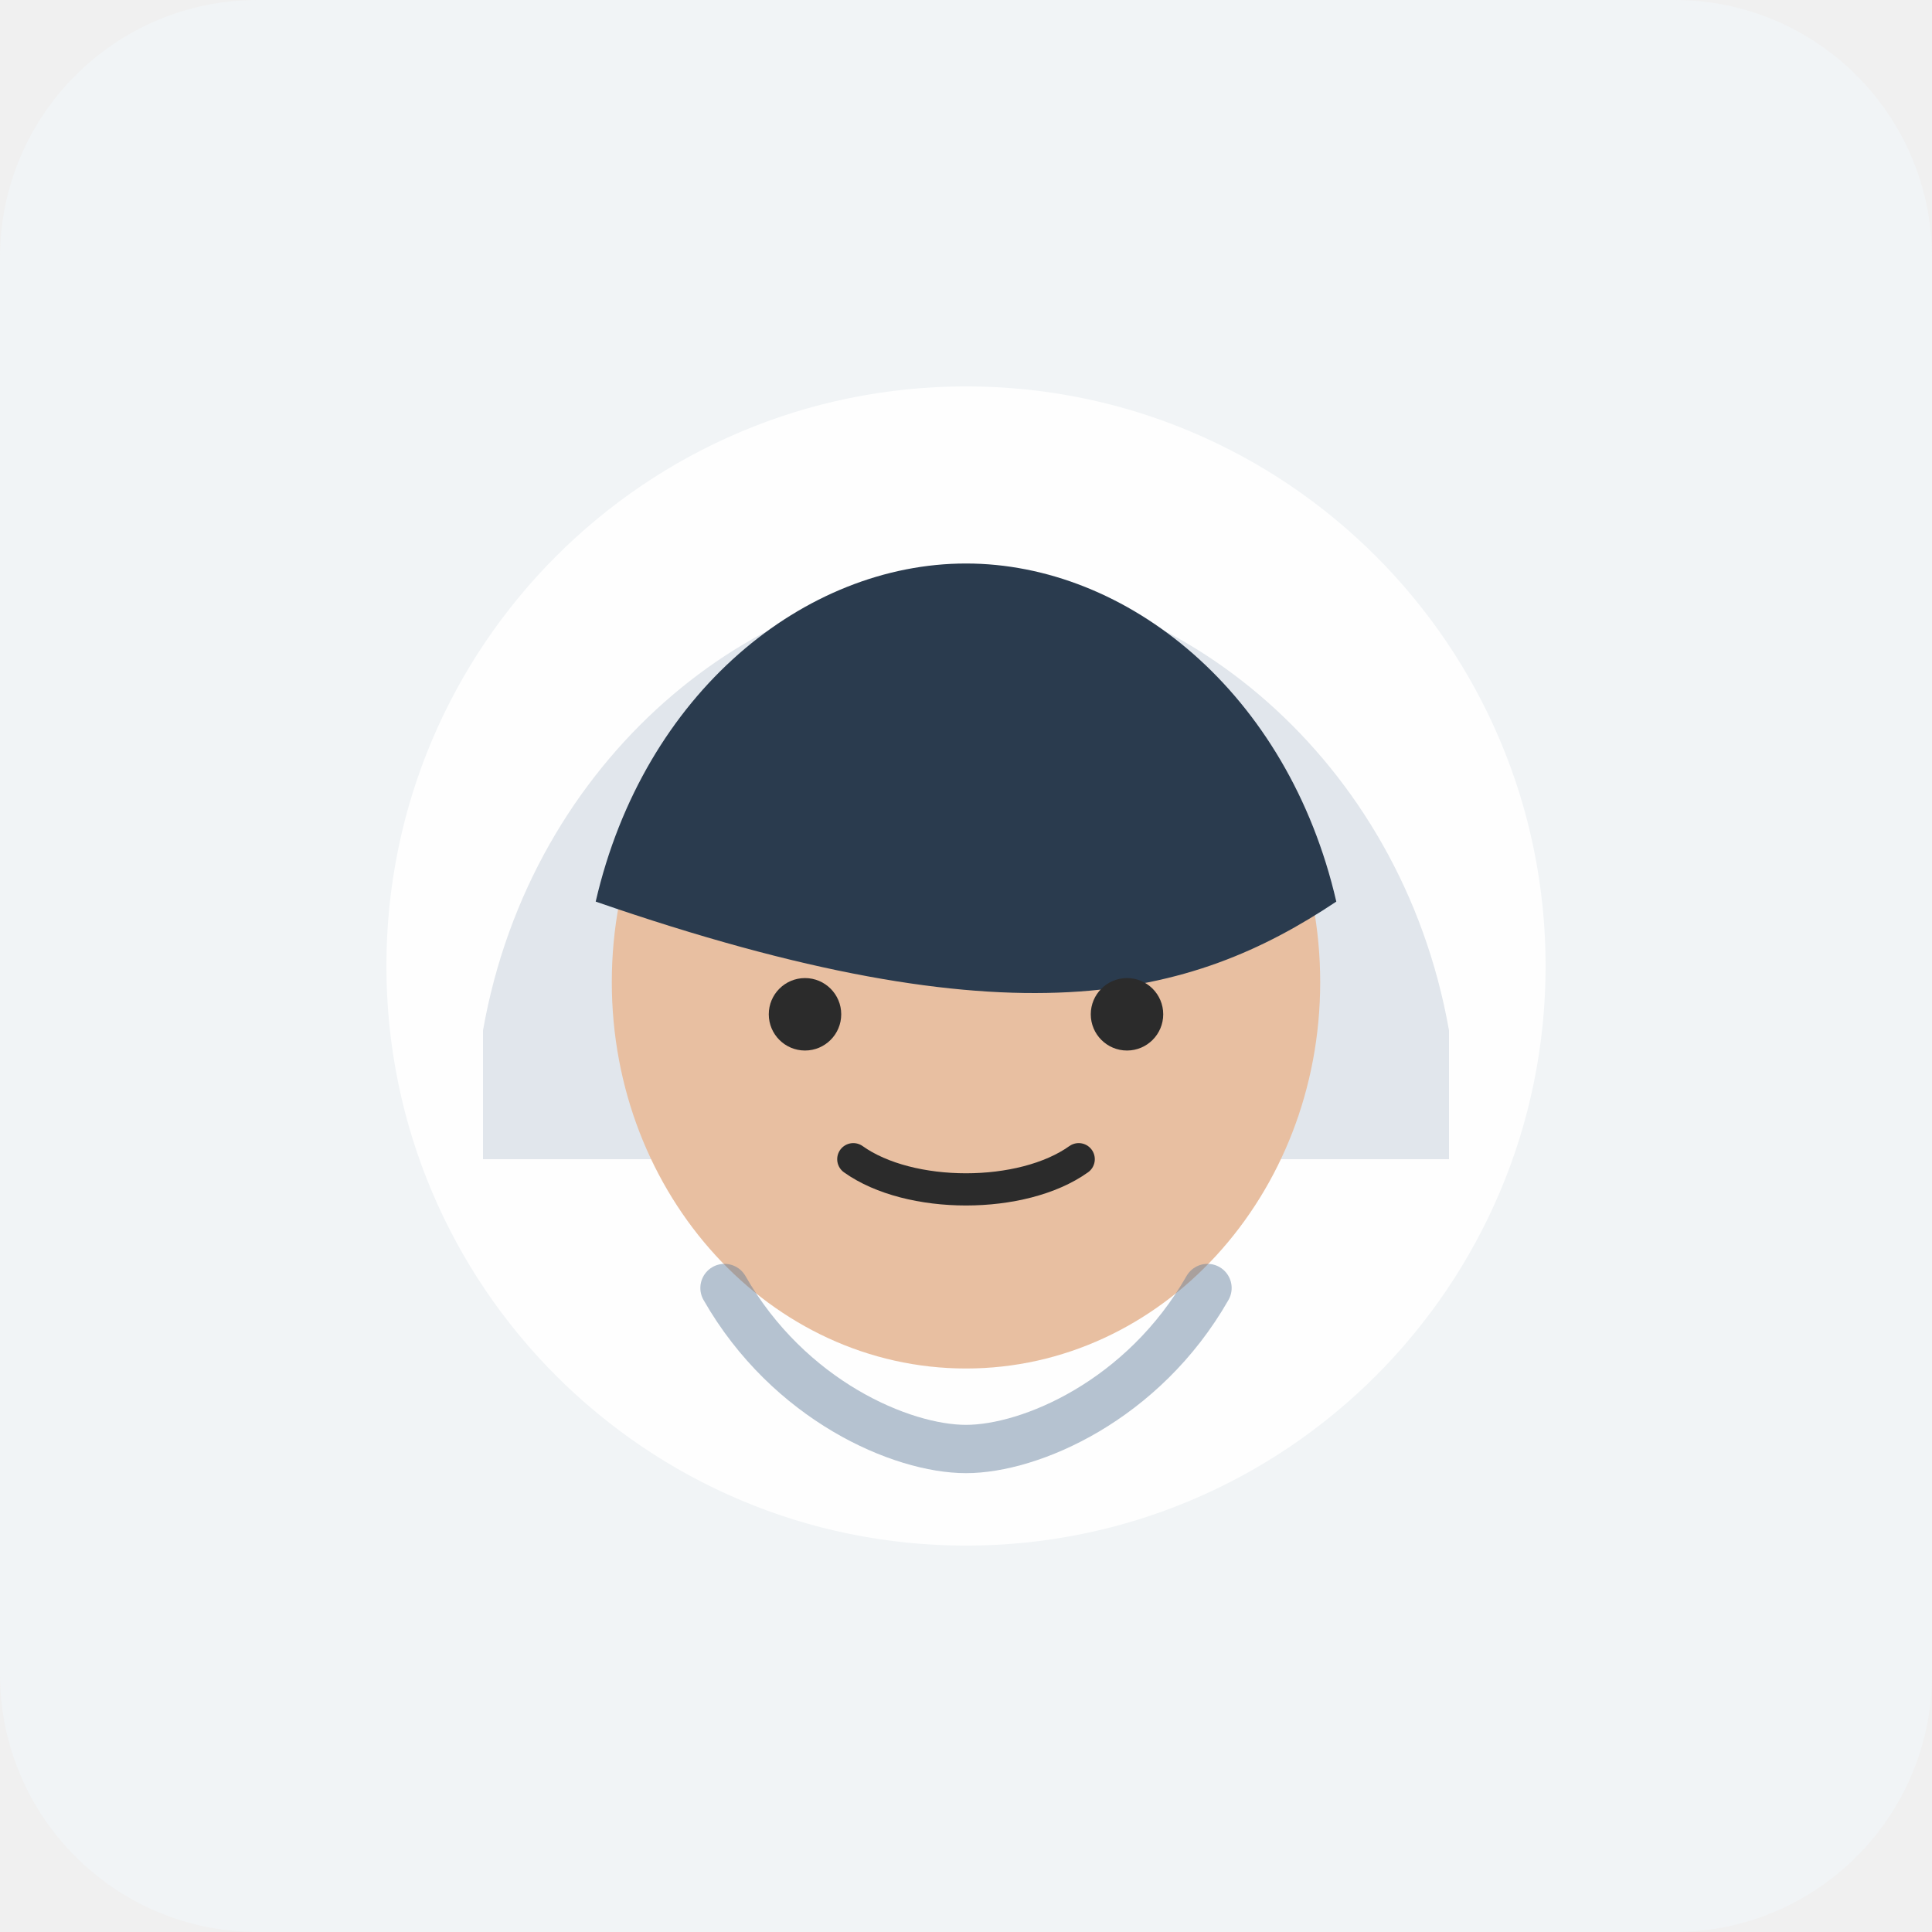
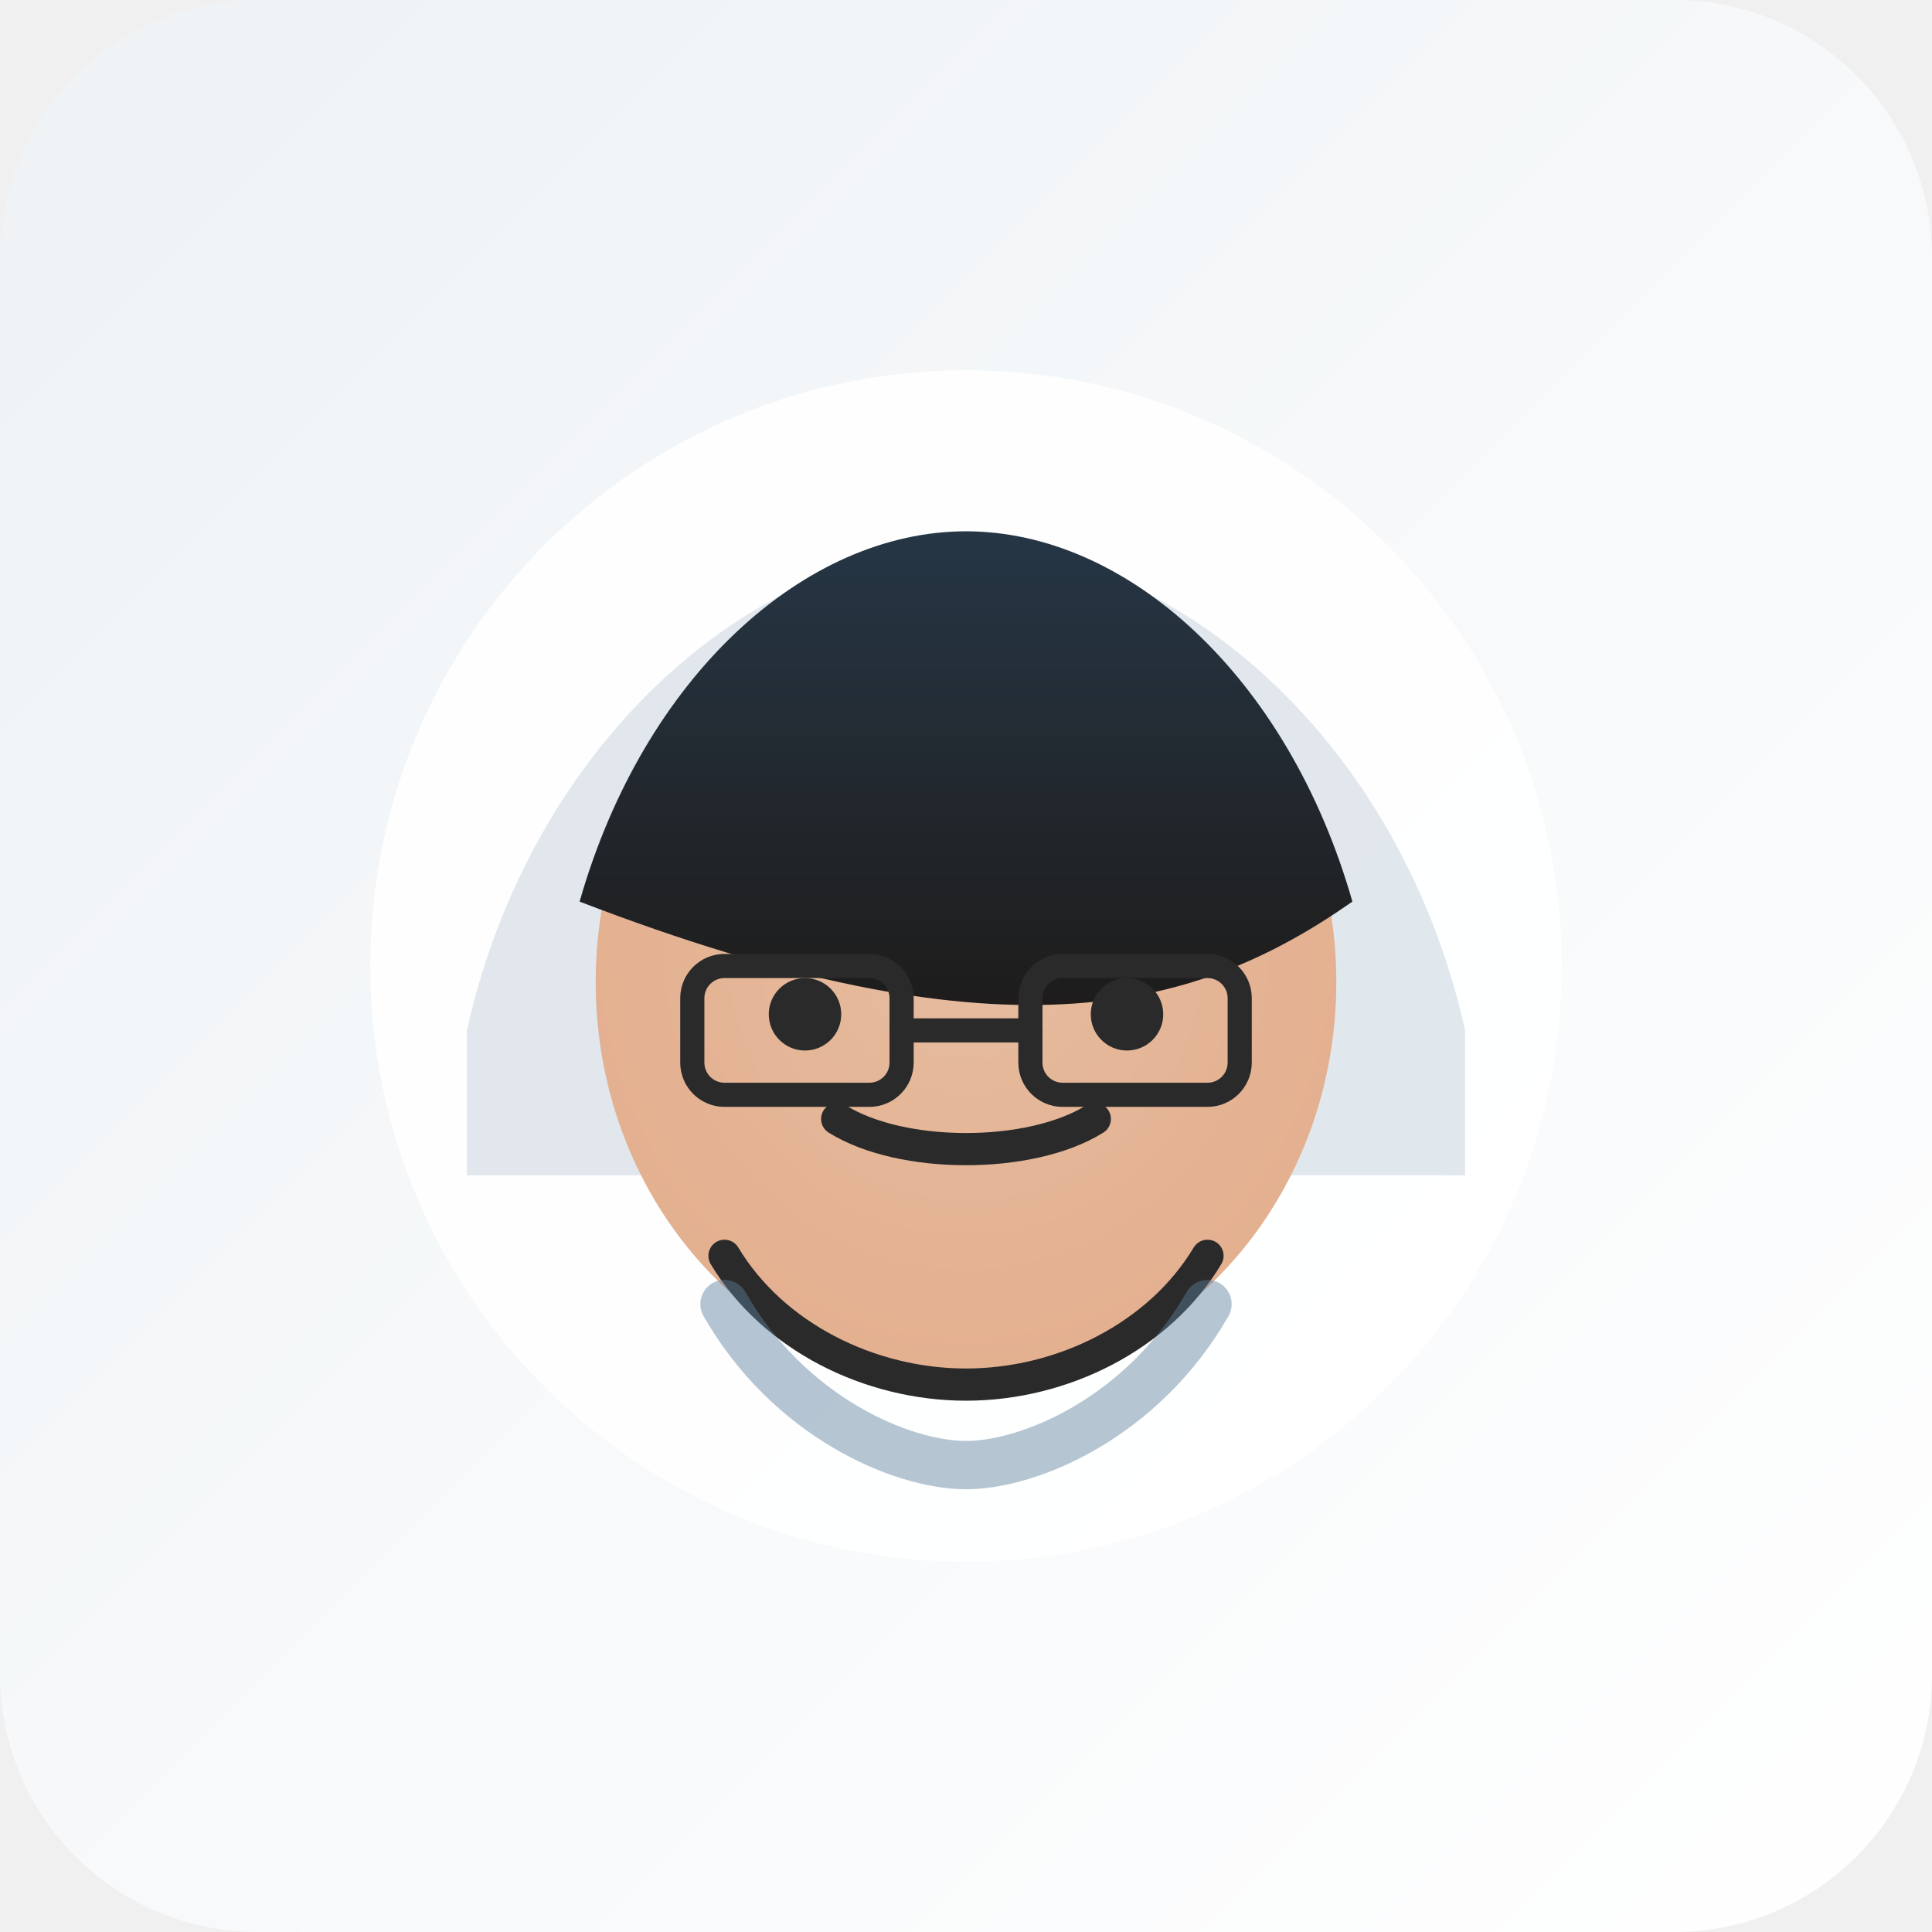
<svg xmlns="http://www.w3.org/2000/svg" viewBox="0 0 240 240" role="img" aria-label="Avatar">
-   <rect width="240" height="240" rx="32" fill="#F1F4F6" />
-   <circle cx="120" cy="120" r="72" fill="#FFFFFF" opacity="0.9" />
-   <path d="M60 128c6-34 34-56 60-56s54 22 60 56v16H60v-16z" fill="#5D7A99" opacity="0.18" />
-   <ellipse cx="120" cy="122" rx="44" ry="48" fill="#E8BFA1" />
-   <path d="M74 112c6-26 26-42 46-42s40 16 46 42c-18 12-40 18-92 0z" fill="#2A3B4E" />
-   <circle cx="100" cy="126" r="4.5" fill="#2B2B2B" />
-   <circle cx="140" cy="126" r="4.5" fill="#2B2B2B" />
-   <path d="M106 144c7 5 21 5 28 0" fill="none" stroke="#2B2B2B" stroke-width="4" stroke-linecap="round" />
-   <path d="M90 160c8 14 22 20 30 20s22-6 30-20" fill="none" stroke="#5D7A99" stroke-width="6" stroke-linecap="round" opacity="0.45" />
+   <defs>
+     <linearGradient id="bg" x1="0" x2="1" y1="0" y2="1">
+       <stop offset="0" stop-color="#EEF2F5" />
+       <stop offset="1" stop-color="#ffffff" />
+     </linearGradient>
+     <radialGradient id="skin" cx="0.5" cy="0.45" r="0.6">
+       <stop offset="0" stop-color="#E6BC9F" />
+       <stop offset="1" stop-color="#E3AE8E" />
+     </radialGradient>
+     <linearGradient id="hair" x1="0" x2="0" y1="0" y2="1">
+       <stop offset="0" stop-color="#263645" />
+       <stop offset="1" stop-color="#1E1C1B" />
+     </linearGradient>
+   </defs>
+   <rect width="240" height="240" rx="32" fill="url(#bg)" />
+   <circle cx="120" cy="120" r="74" fill="#FFFFFF" opacity="0.9" />
+   <path d="M58 128c8-36 36-60 62-60s54 24 62 60v18H58v-18z" fill="#5E7F9B" opacity="0.18" />
+   <ellipse cx="120" cy="122" rx="46" ry="50" fill="url(#skin)" />
+   <path d="M72 112c8-28 28-46 48-46s40 18 48 46c-20 14-44 20-96 0z" fill="url(#hair)" />
+   <path d="M90 156c6 10 18 16 30 16s24-6 30-16" fill="none" stroke="#2A2A2A" stroke-width="4" stroke-linecap="round" />
+   <circle cx="100" cy="126" r="4.5" fill="#2A2A2A" />
+   <circle cx="140" cy="126" r="4.5" fill="#2A2A2A" />
+   <path d="M104 139c8 5 24 5 32 0" fill="none" stroke="#2A2A2A" stroke-width="4" stroke-linecap="round" />
+   <rect x="86" y="120" width="26" height="16" rx="4" fill="none" stroke="#2A2A2A" stroke-width="3" />
+   <rect x="128" y="120" width="26" height="16" rx="4" fill="none" stroke="#2A2A2A" stroke-width="3" />
+   <path d="M112 128h16" stroke="#2A2A2A" stroke-width="3" stroke-linecap="round" />
+   <path d="M90 162c8 14 22 20 30 20s22-6 30-20" fill="none" stroke="#5E7F9B" stroke-width="6" stroke-linecap="round" opacity="0.45" />
</svg>
